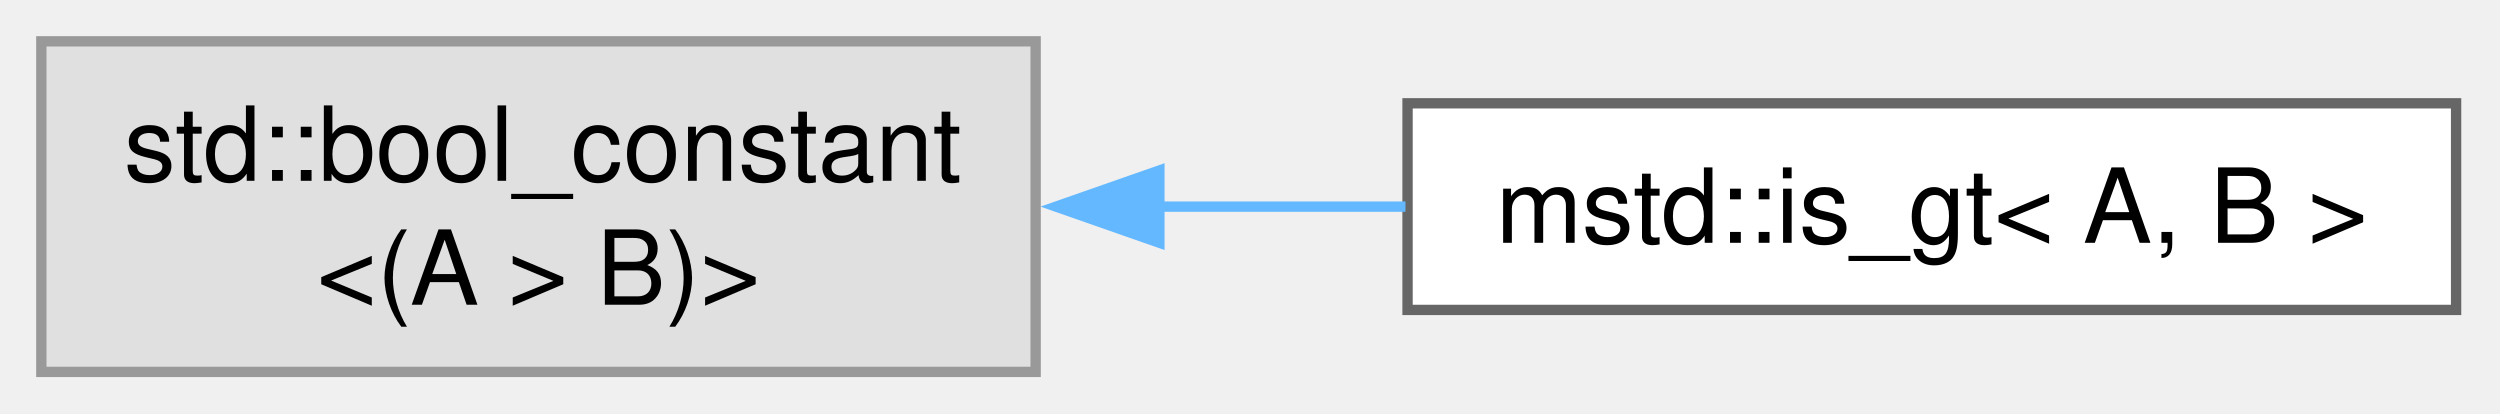
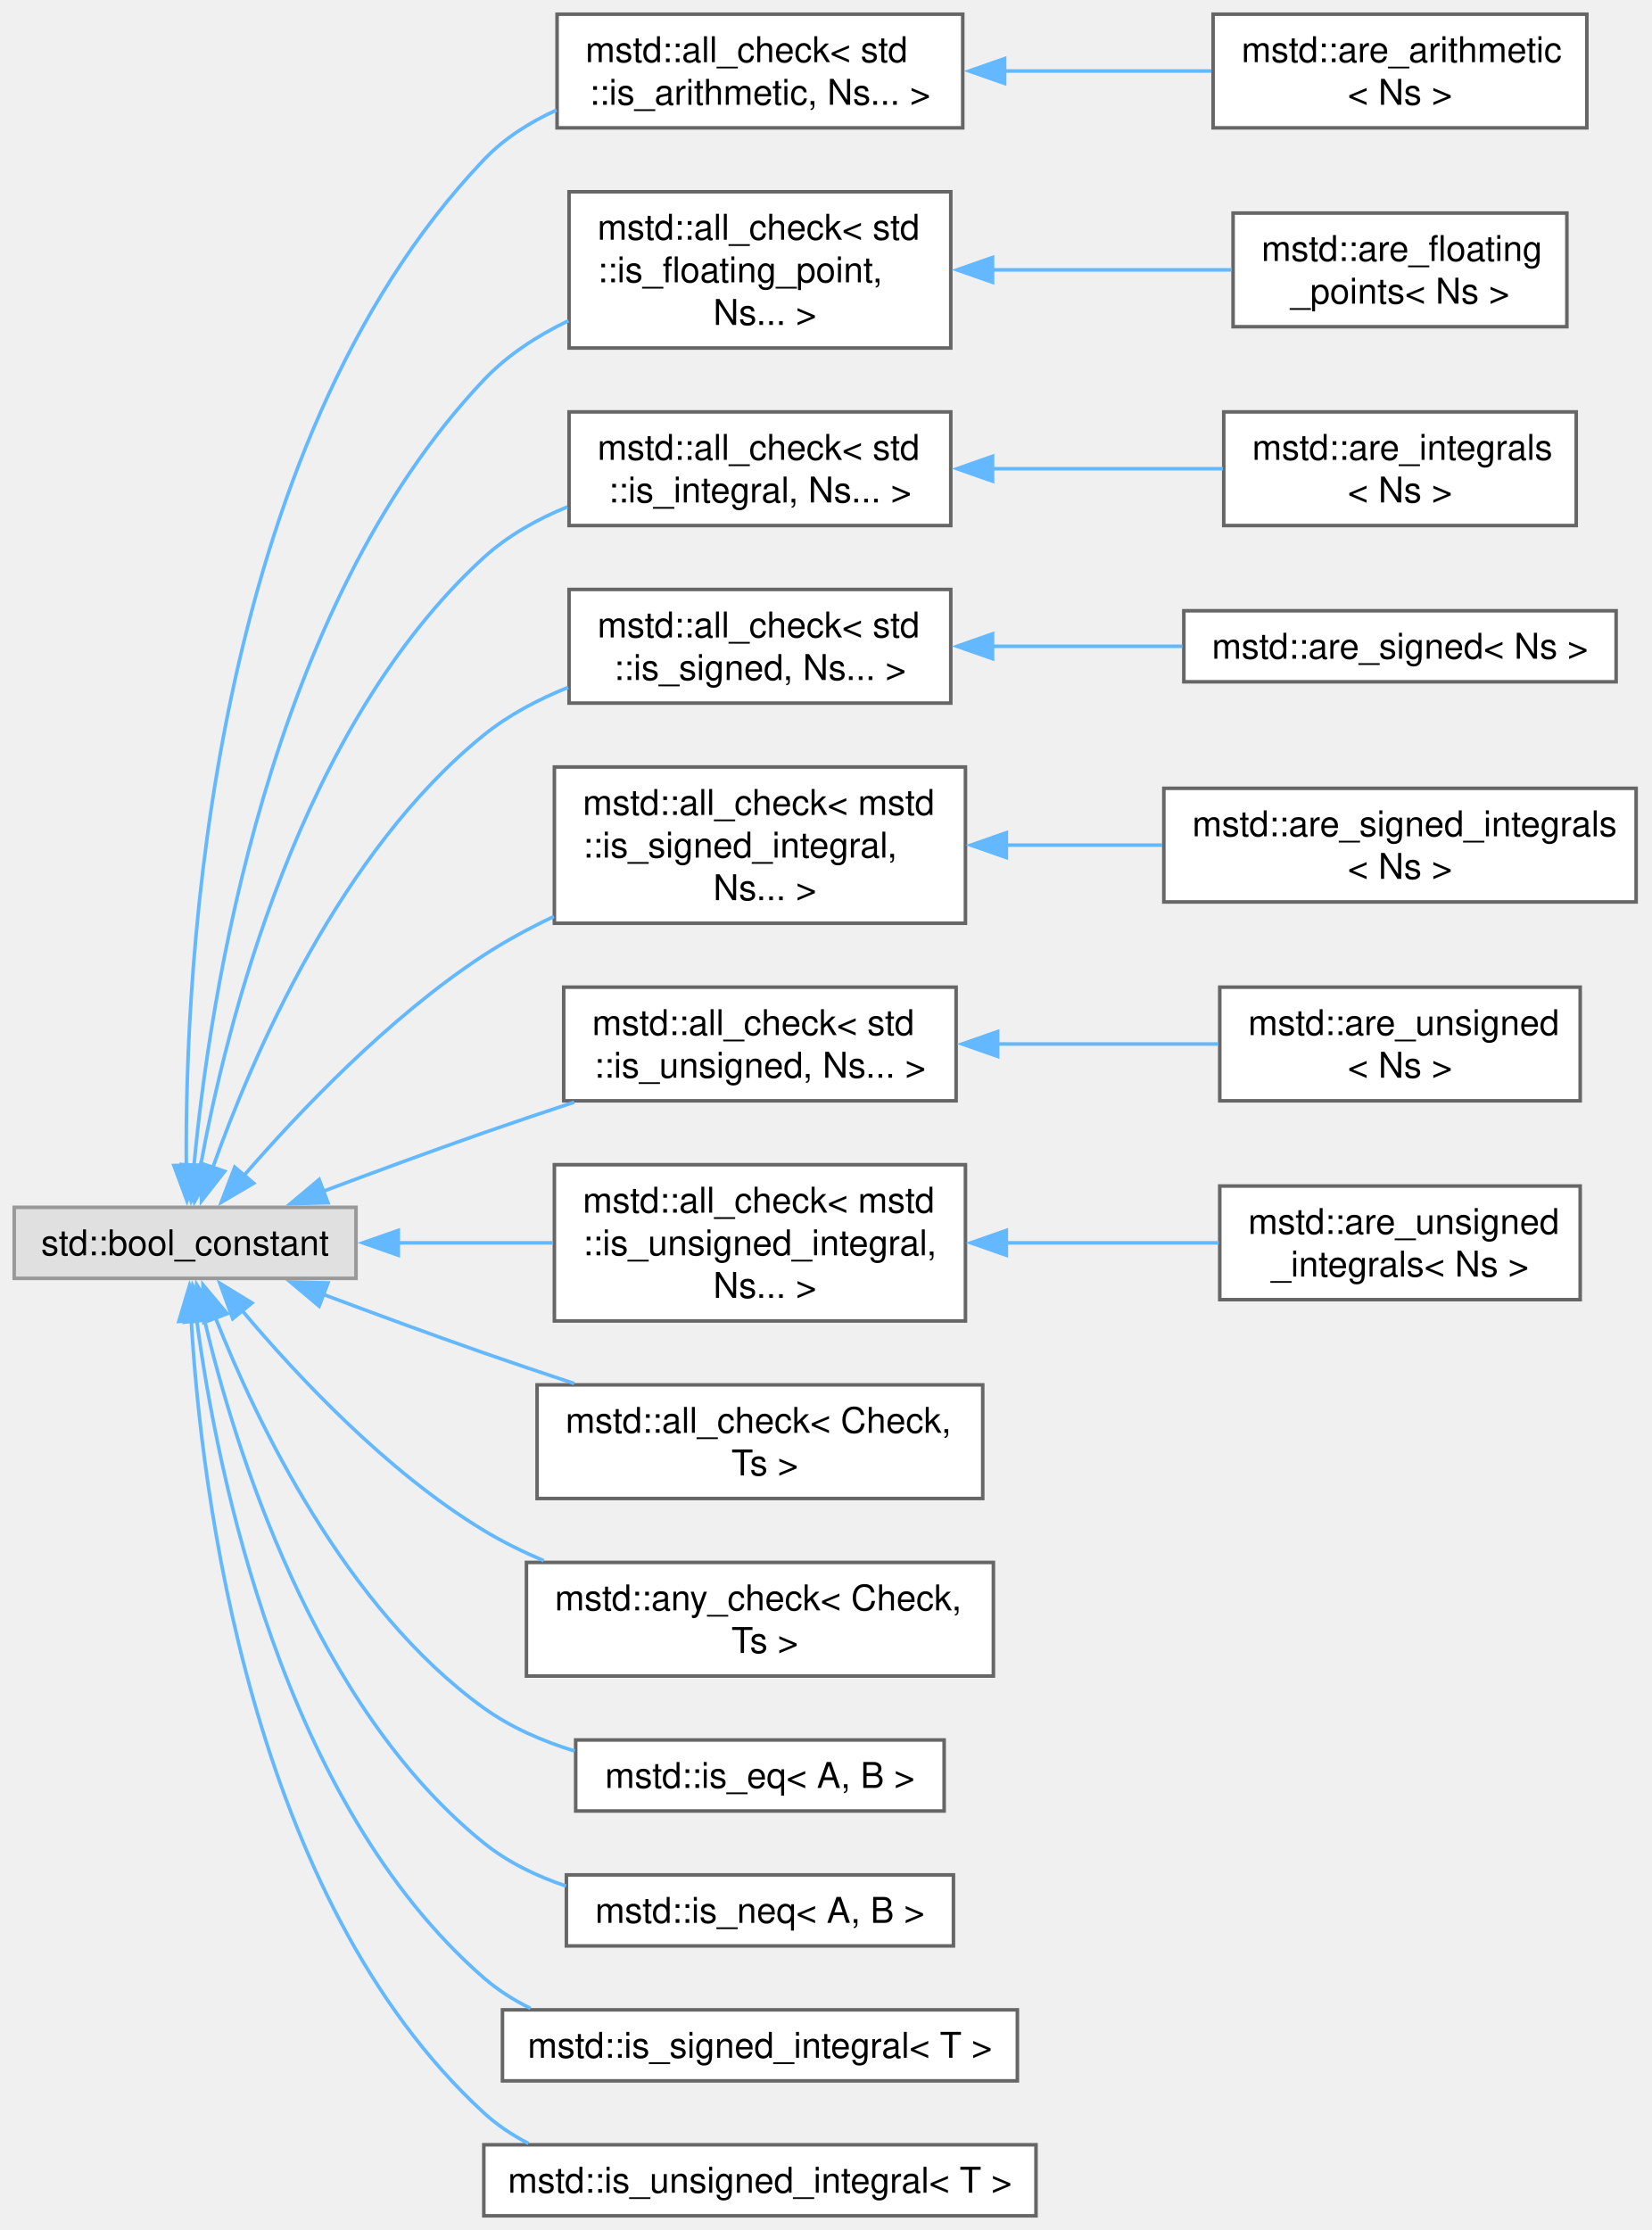
- <svg xmlns="http://www.w3.org/2000/svg" xmlns:xlink="http://www.w3.org/1999/xlink" width="242pt" height="40pt" viewBox="0.00 0.00 242.00 40.00">
-   <g id="graph0" class="graph" transform="scale(1 1) rotate(0) translate(4 36)">
+ <svg xmlns="http://www.w3.org/2000/svg" xmlns:xlink="http://www.w3.org/1999/xlink" width="465pt" height="628pt" viewBox="0.00 0.00 465.00 628.00">
+   <g id="graph0" class="graph" transform="scale(1 1) rotate(0) translate(4 624)">
    <g id="Node000000" class="node">
      <g id="a_Node000000">
        <a xlink:title=" ">
-           <polygon fill="#e0e0e0" stroke="#999999" points="96.25,-32 0,-32 0,0 96.25,0 96.25,-32" />
-           <text xml:space="preserve" text-anchor="start" x="8" y="-18.5" font-family="Helvetica,sans-Serif" font-size="10.00">std::bool_constant</text>
-           <text xml:space="preserve" text-anchor="middle" x="48.12" y="-6.5" font-family="Helvetica,sans-Serif" font-size="10.00">&lt;(A &gt; B)&gt;</text>
+           <polygon fill="#e0e0e0" stroke="#999999" points="96.25,-284 0,-284 0,-264 96.25,-264 96.25,-284" />
+           <text xml:space="preserve" text-anchor="middle" x="48.12" y="-270.5" font-family="Helvetica,sans-Serif" font-size="10.00">std::bool_constant</text>
        </a>
      </g>
    </g>
    <g id="Node000001" class="node">
      <g id="a_Node000001">
-         <a xlink:href="da/dba/structmstd_1_1is__gt.html" target="_top" xlink:title=" ">
-           <polygon fill="white" stroke="#666666" points="233.75,-26 132.25,-26 132.25,-6 233.75,-6 233.75,-26" />
-           <text xml:space="preserve" text-anchor="middle" x="183" y="-12.5" font-family="Helvetica,sans-Serif" font-size="10.00">mstd::is_gt&lt; A, B &gt;</text>
-         </a>
-       </g>
-     </g>
-     <g id="edge144_Node000000_Node000001" class="edge">
-       <g id="a_edge144_Node000000_Node000001">
-         <a xlink:title=" ">
-           <path fill="none" stroke="#63b8ff" d="M108.22,-16C116.17,-16 124.27,-16 132.05,-16" />
-           <polygon fill="#63b8ff" stroke="#63b8ff" points="108.23,-12.5 98.23,-16 108.23,-19.5 108.23,-12.5" />
+         <a xlink:href="dd/def/structmstd_1_1all__check.html" target="_top" xlink:title=" ">
+           <polygon fill="white" stroke="#666666" points="267.12,-620 152.88,-620 152.88,-588 267.12,-588 267.12,-620" />
+           <text xml:space="preserve" text-anchor="start" x="160.88" y="-606.5" font-family="Helvetica,sans-Serif" font-size="10.00">mstd::all_check&lt; std</text>
+           <text xml:space="preserve" text-anchor="middle" x="210" y="-594.5" font-family="Helvetica,sans-Serif" font-size="10.00">::is_arithmetic, Ns... &gt;</text>
+         </a>
+       </g>
+     </g>
+     <g id="edge124_Node000000_Node000001" class="edge">
+       <g id="a_edge124_Node000000_Node000001">
+         <a xlink:title=" ">
+           <path fill="none" stroke="#63b8ff" d="M48.47,-295.74C48.03,-350.87 54.64,-497.5 132.25,-579 137.95,-584.99 145.1,-589.54 152.73,-593.01" />
+           <polygon fill="#63b8ff" stroke="#63b8ff" points="51.97,-295.9 48.65,-285.84 44.97,-295.78 51.97,-295.9" />
+         </a>
+       </g>
+     </g>
+     <g id="Node000003" class="node">
+       <g id="a_Node000003">
+         <a xlink:href="dd/def/structmstd_1_1all__check.html" target="_top" xlink:title=" ">
+           <polygon fill="white" stroke="#666666" points="263.75,-570 156.25,-570 156.25,-526 263.75,-526 263.75,-570" />
+           <text xml:space="preserve" text-anchor="start" x="164.25" y="-556.5" font-family="Helvetica,sans-Serif" font-size="10.00">mstd::all_check&lt; std</text>
+           <text xml:space="preserve" text-anchor="start" x="164.25" y="-544.5" font-family="Helvetica,sans-Serif" font-size="10.00">::is_floating_point,</text>
+           <text xml:space="preserve" text-anchor="middle" x="210" y="-532.5" font-family="Helvetica,sans-Serif" font-size="10.00"> Ns... &gt;</text>
+         </a>
+       </g>
+     </g>
+     <g id="edge126_Node000000_Node000003" class="edge">
+       <g id="a_edge126_Node000000_Node000003">
+         <a xlink:title=" ">
+           <path fill="none" stroke="#63b8ff" d="M50.62,-295.65C54.96,-342.2 71.43,-452.79 132.25,-517 138.87,-523.99 147.28,-529.45 156.1,-533.69" />
+           <polygon fill="#63b8ff" stroke="#63b8ff" points="54.12,-295.5 49.82,-285.82 47.14,-296.07 54.12,-295.5" />
+         </a>
+       </g>
+     </g>
+     <g id="Node000005" class="node">
+       <g id="a_Node000005">
+         <a xlink:href="dd/def/structmstd_1_1all__check.html" target="_top" xlink:title=" ">
+           <polygon fill="white" stroke="#666666" points="263.75,-508 156.25,-508 156.25,-476 263.75,-476 263.75,-508" />
+           <text xml:space="preserve" text-anchor="start" x="164.25" y="-494.5" font-family="Helvetica,sans-Serif" font-size="10.00">mstd::all_check&lt; std</text>
+           <text xml:space="preserve" text-anchor="middle" x="210" y="-482.5" font-family="Helvetica,sans-Serif" font-size="10.00">::is_integral, Ns... &gt;</text>
+         </a>
+       </g>
+     </g>
+     <g id="edge128_Node000000_Node000005" class="edge">
+       <g id="a_edge128_Node000000_Node000005">
+         <a xlink:title=" ">
+           <path fill="none" stroke="#63b8ff" d="M52.39,-295.18C59.57,-334.66 80.45,-419.75 132.25,-467 138.98,-473.14 147.24,-477.77 155.82,-481.27" />
+           <polygon fill="#63b8ff" stroke="#63b8ff" points="55.88,-294.84 50.77,-285.57 48.98,-296.01 55.88,-294.84" />
+         </a>
+       </g>
+     </g>
+     <g id="Node000007" class="node">
+       <g id="a_Node000007">
+         <a xlink:href="dd/def/structmstd_1_1all__check.html" target="_top" xlink:title=" ">
+           <polygon fill="white" stroke="#666666" points="263.75,-458 156.25,-458 156.25,-426 263.75,-426 263.75,-458" />
+           <text xml:space="preserve" text-anchor="start" x="164.25" y="-444.5" font-family="Helvetica,sans-Serif" font-size="10.00">mstd::all_check&lt; std</text>
+           <text xml:space="preserve" text-anchor="middle" x="210" y="-432.5" font-family="Helvetica,sans-Serif" font-size="10.00">::is_signed, Ns... &gt;</text>
+         </a>
+       </g>
+     </g>
+     <g id="edge130_Node000000_Node000007" class="edge">
+       <g id="a_edge130_Node000000_Node000007">
+         <a xlink:title=" ">
+           <path fill="none" stroke="#63b8ff" d="M55.94,-295.23C67.01,-326.39 91.83,-384.34 132.25,-417 139.23,-422.64 147.51,-427.02 156.01,-430.42" />
+           <polygon fill="#63b8ff" stroke="#63b8ff" points="59.27,-294.14 52.74,-285.79 52.64,-296.39 59.27,-294.14" />
+         </a>
+       </g>
+     </g>
+     <g id="Node000009" class="node">
+       <g id="a_Node000009">
+         <a xlink:href="dd/def/structmstd_1_1all__check.html" target="_top" xlink:title=" ">
+           <polygon fill="white" stroke="#666666" points="267.88,-408 152.12,-408 152.12,-364 267.88,-364 267.88,-408" />
+           <text xml:space="preserve" text-anchor="start" x="160.12" y="-394.5" font-family="Helvetica,sans-Serif" font-size="10.00">mstd::all_check&lt; mstd</text>
+           <text xml:space="preserve" text-anchor="start" x="160.12" y="-382.5" font-family="Helvetica,sans-Serif" font-size="10.00">::is_signed_integral,</text>
+           <text xml:space="preserve" text-anchor="middle" x="210" y="-370.5" font-family="Helvetica,sans-Serif" font-size="10.00"> Ns... &gt;</text>
+         </a>
+       </g>
+     </g>
+     <g id="edge132_Node000000_Node000009" class="edge">
+       <g id="a_edge132_Node000000_Node000009">
+         <a xlink:title=" ">
+           <path fill="none" stroke="#63b8ff" d="M64.51,-292.74C80.05,-310.69 105.52,-337.56 132.25,-355 138.39,-359.01 145.13,-362.64 151.98,-365.91" />
+           <polygon fill="#63b8ff" stroke="#63b8ff" points="67.44,-290.79 58.31,-285.42 62.1,-295.31 67.44,-290.79" />
+         </a>
+       </g>
+     </g>
+     <g id="Node000011" class="node">
+       <g id="a_Node000011">
+         <a xlink:href="dd/def/structmstd_1_1all__check.html" target="_top" xlink:title=" ">
+           <polygon fill="white" stroke="#666666" points="265.25,-346 154.75,-346 154.75,-314 265.25,-314 265.25,-346" />
+           <text xml:space="preserve" text-anchor="start" x="162.75" y="-332.5" font-family="Helvetica,sans-Serif" font-size="10.00">mstd::all_check&lt; std</text>
+           <text xml:space="preserve" text-anchor="middle" x="210" y="-320.5" font-family="Helvetica,sans-Serif" font-size="10.00">::is_unsigned, Ns... &gt;</text>
+         </a>
+       </g>
+     </g>
+     <g id="edge134_Node000000_Node000011" class="edge">
+       <g id="a_edge134_Node000000_Node000011">
+         <a xlink:title=" ">
+           <path fill="none" stroke="#63b8ff" d="M86.74,-288.41C100.96,-293.75 117.3,-299.78 132.25,-305 140.45,-307.86 149.18,-310.81 157.71,-313.62" />
+           <polygon fill="#63b8ff" stroke="#63b8ff" points="88.36,-285.28 77.77,-285.02 85.88,-291.83 88.36,-285.28" />
+         </a>
+       </g>
+     </g>
+     <g id="Node000013" class="node">
+       <g id="a_Node000013">
+         <a xlink:href="dd/def/structmstd_1_1all__check.html" target="_top" xlink:title=" ">
+           <polygon fill="white" stroke="#666666" points="267.88,-296 152.12,-296 152.12,-252 267.88,-252 267.88,-296" />
+           <text xml:space="preserve" text-anchor="start" x="160.12" y="-282.5" font-family="Helvetica,sans-Serif" font-size="10.00">mstd::all_check&lt; mstd</text>
+           <text xml:space="preserve" text-anchor="start" x="160.12" y="-270.5" font-family="Helvetica,sans-Serif" font-size="10.00">::is_unsigned_integral,</text>
+           <text xml:space="preserve" text-anchor="middle" x="210" y="-258.5" font-family="Helvetica,sans-Serif" font-size="10.00"> Ns... &gt;</text>
+         </a>
+       </g>
+     </g>
+     <g id="edge136_Node000000_Node000013" class="edge">
+       <g id="a_edge136_Node000000_Node000013">
+         <a xlink:title=" ">
+           <path fill="none" stroke="#63b8ff" d="M107.9,-274C122.22,-274 137.52,-274 151.76,-274" />
+           <polygon fill="#63b8ff" stroke="#63b8ff" points="108.17,-270.5 98.17,-274 108.17,-277.5 108.17,-270.5" />
+         </a>
+       </g>
+     </g>
+     <g id="Node000015" class="node">
+       <g id="a_Node000015">
+         <a xlink:href="dd/def/structmstd_1_1all__check.html" target="_top" xlink:title=" ">
+           <polygon fill="white" stroke="#666666" points="272.75,-234 147.25,-234 147.25,-202 272.75,-202 272.75,-234" />
+           <text xml:space="preserve" text-anchor="start" x="155.25" y="-220.5" font-family="Helvetica,sans-Serif" font-size="10.00">mstd::all_check&lt; Check,</text>
+           <text xml:space="preserve" text-anchor="middle" x="210" y="-208.5" font-family="Helvetica,sans-Serif" font-size="10.00"> Ts &gt;</text>
+         </a>
+       </g>
+     </g>
+     <g id="edge138_Node000000_Node000015" class="edge">
+       <g id="a_edge138_Node000000_Node000015">
+         <a xlink:title=" ">
+           <path fill="none" stroke="#63b8ff" d="M86.74,-259.59C100.96,-254.25 117.3,-248.22 132.25,-243 140.45,-240.14 149.18,-237.19 157.71,-234.38" />
+           <polygon fill="#63b8ff" stroke="#63b8ff" points="85.88,-256.17 77.77,-262.98 88.36,-262.72 85.88,-256.17" />
+         </a>
+       </g>
+     </g>
+     <g id="Node000016" class="node">
+       <g id="a_Node000016">
+         <a xlink:href="d4/ddb/structmstd_1_1any__check.html" target="_top" xlink:title=" ">
+           <polygon fill="white" stroke="#666666" points="275.75,-184 144.25,-184 144.25,-152 275.75,-152 275.75,-184" />
+           <text xml:space="preserve" text-anchor="start" x="152.25" y="-170.5" font-family="Helvetica,sans-Serif" font-size="10.00">mstd::any_check&lt; Check,</text>
+           <text xml:space="preserve" text-anchor="middle" x="210" y="-158.5" font-family="Helvetica,sans-Serif" font-size="10.00"> Ts &gt;</text>
+         </a>
+       </g>
+     </g>
+     <g id="edge139_Node000000_Node000016" class="edge">
+       <g id="a_edge139_Node000000_Node000016">
+         <a xlink:title=" ">
+           <path fill="none" stroke="#63b8ff" d="M64.22,-254.89C79.56,-236.64 104.92,-209.52 132.25,-193 137.53,-189.81 143.26,-186.98 149.13,-184.48" />
+           <polygon fill="#63b8ff" stroke="#63b8ff" points="61.54,-252.64 57.92,-262.6 66.96,-257.07 61.54,-252.64" />
+         </a>
+       </g>
+     </g>
+     <g id="Node000017" class="node">
+       <g id="a_Node000017">
+         <a xlink:href="de/d88/structmstd_1_1is__eq.html" target="_top" xlink:title=" ">
+           <polygon fill="white" stroke="#666666" points="261.88,-134 158.12,-134 158.12,-114 261.88,-114 261.88,-134" />
+           <text xml:space="preserve" text-anchor="middle" x="210" y="-120.5" font-family="Helvetica,sans-Serif" font-size="10.00">mstd::is_eq&lt; A, B &gt;</text>
+         </a>
+       </g>
+     </g>
+     <g id="edge140_Node000000_Node000017" class="edge">
+       <g id="a_edge140_Node000000_Node000017">
+         <a xlink:title=" ">
+           <path fill="none" stroke="#63b8ff" d="M56.66,-252.94C68.23,-223.65 93.25,-171.08 132.25,-143 139.83,-137.55 148.79,-133.65 157.87,-130.87" />
+           <polygon fill="#63b8ff" stroke="#63b8ff" points="53.43,-251.58 53.17,-262.17 59.97,-254.05 53.43,-251.58" />
+         </a>
+       </g>
+     </g>
+     <g id="Node000018" class="node">
+       <g id="a_Node000018">
+         <a xlink:href="db/dab/structmstd_1_1is__neq.html" target="_top" xlink:title=" ">
+           <polygon fill="white" stroke="#666666" points="264.5,-96 155.5,-96 155.5,-76 264.5,-76 264.5,-96" />
+           <text xml:space="preserve" text-anchor="middle" x="210" y="-82.5" font-family="Helvetica,sans-Serif" font-size="10.00">mstd::is_neq&lt; A, B &gt;</text>
+         </a>
+       </g>
+     </g>
+     <g id="edge141_Node000000_Node000018" class="edge">
+       <g id="a_edge141_Node000000_Node000018">
+         <a xlink:title=" ">
+           <path fill="none" stroke="#63b8ff" d="M53.49,-252.64C62.03,-216.52 84.42,-143.53 132.25,-105 138.98,-99.57 147.05,-95.67 155.39,-92.86" />
+           <polygon fill="#63b8ff" stroke="#63b8ff" points="50.1,-251.77 51.36,-262.29 56.94,-253.28 50.1,-251.77" />
+         </a>
+       </g>
+     </g>
+     <g id="Node000019" class="node">
+       <g id="a_Node000019">
+         <a xlink:href="d4/d14/structmstd_1_1is__signed__integral.html" target="_top" xlink:title=" ">
+           <polygon fill="white" stroke="#666666" points="282.5,-58 137.5,-58 137.5,-38 282.5,-38 282.5,-58" />
+           <text xml:space="preserve" text-anchor="middle" x="210" y="-44.5" font-family="Helvetica,sans-Serif" font-size="10.00">mstd::is_signed_integral&lt; T &gt;</text>
+         </a>
+       </g>
+     </g>
+     <g id="edge142_Node000000_Node000019" class="edge">
+       <g id="a_edge142_Node000000_Node000019">
+         <a xlink:title=" ">
+           <path fill="none" stroke="#63b8ff" d="M51.42,-252.09C57.07,-209.7 75.58,-116.29 132.25,-67 136.19,-63.58 140.64,-60.75 145.38,-58.42" />
+           <polygon fill="#63b8ff" stroke="#63b8ff" points="47.95,-251.66 50.23,-262 54.9,-252.49 47.95,-251.66" />
+         </a>
+       </g>
+     </g>
+     <g id="Node000020" class="node">
+       <g id="a_Node000020">
+         <a xlink:href="d6/db1/structmstd_1_1is__unsigned__integral.html" target="_top" xlink:title=" ">
+           <polygon fill="white" stroke="#666666" points="287.75,-20 132.25,-20 132.25,0 287.75,0 287.75,-20" />
+           <text xml:space="preserve" text-anchor="middle" x="210" y="-6.5" font-family="Helvetica,sans-Serif" font-size="10.00">mstd::is_unsigned_integral&lt; T &gt;</text>
+         </a>
+       </g>
+     </g>
+     <g id="edge143_Node000000_Node000020" class="edge">
+       <g id="a_edge143_Node000000_Node000020">
+         <a xlink:title=" ">
+           <path fill="none" stroke="#63b8ff" d="M49.85,-252.13C52.68,-204.25 66.36,-89.55 132.25,-29 135.99,-25.56 140.25,-22.72 144.81,-20.38" />
+           <polygon fill="#63b8ff" stroke="#63b8ff" points="46.36,-251.86 49.39,-262.02 53.36,-252.19 46.36,-251.86" />
+         </a>
+       </g>
+     </g>
+     <g id="Node000002" class="node">
+       <g id="a_Node000002">
+         <a xlink:href="d6/dbb/structmstd_1_1are__arithmetic.html" target="_top" xlink:title=" ">
+           <polygon fill="white" stroke="#666666" points="442.88,-620 337.62,-620 337.62,-588 442.88,-588 442.88,-620" />
+           <text xml:space="preserve" text-anchor="start" x="345.62" y="-606.5" font-family="Helvetica,sans-Serif" font-size="10.00">mstd::are_arithmetic</text>
+           <text xml:space="preserve" text-anchor="middle" x="390.25" y="-594.5" font-family="Helvetica,sans-Serif" font-size="10.00">&lt; Ns &gt;</text>
+         </a>
+       </g>
+     </g>
+     <g id="edge125_Node000001_Node000002" class="edge">
+       <g id="a_edge125_Node000001_Node000002">
+         <a xlink:title=" ">
+           <path fill="none" stroke="#63b8ff" d="M278.89,-604C298.21,-604 318.94,-604 337.15,-604" />
+           <polygon fill="#63b8ff" stroke="#63b8ff" points="278.91,-600.5 268.91,-604 278.91,-607.5 278.91,-600.5" />
+         </a>
+       </g>
+     </g>
+     <g id="Node000004" class="node">
+       <g id="a_Node000004">
+         <a xlink:href="d0/d76/structmstd_1_1are__floating__points.html" target="_top" xlink:title=" ">
+           <polygon fill="white" stroke="#666666" points="437.25,-564 343.25,-564 343.25,-532 437.25,-532 437.25,-564" />
+           <text xml:space="preserve" text-anchor="start" x="351.25" y="-550.5" font-family="Helvetica,sans-Serif" font-size="10.00">mstd::are_floating</text>
+           <text xml:space="preserve" text-anchor="middle" x="390.25" y="-538.5" font-family="Helvetica,sans-Serif" font-size="10.00">_points&lt; Ns &gt;</text>
+         </a>
+       </g>
+     </g>
+     <g id="edge127_Node000003_Node000004" class="edge">
+       <g id="a_edge127_Node000003_Node000004">
+         <a xlink:title=" ">
+           <path fill="none" stroke="#63b8ff" d="M275.42,-548C297.71,-548 322.24,-548 342.81,-548" />
+           <polygon fill="#63b8ff" stroke="#63b8ff" points="275.51,-544.5 265.51,-548 275.51,-551.5 275.51,-544.5" />
+         </a>
+       </g>
+     </g>
+     <g id="Node000006" class="node">
+       <g id="a_Node000006">
+         <a xlink:href="d7/d43/structmstd_1_1are__integrals.html" target="_top" xlink:title=" ">
+           <polygon fill="white" stroke="#666666" points="439.88,-508 340.62,-508 340.62,-476 439.88,-476 439.88,-508" />
+           <text xml:space="preserve" text-anchor="start" x="348.62" y="-494.5" font-family="Helvetica,sans-Serif" font-size="10.00">mstd::are_integrals</text>
+           <text xml:space="preserve" text-anchor="middle" x="390.25" y="-482.5" font-family="Helvetica,sans-Serif" font-size="10.00">&lt; Ns &gt;</text>
+         </a>
+       </g>
+     </g>
+     <g id="edge129_Node000005_Node000006" class="edge">
+       <g id="a_edge129_Node000005_Node000006">
+         <a xlink:title=" ">
+           <path fill="none" stroke="#63b8ff" d="M275.33,-492C296.79,-492 320.33,-492 340.41,-492" />
+           <polygon fill="#63b8ff" stroke="#63b8ff" points="275.51,-488.5 265.51,-492 275.51,-495.5 275.51,-488.5" />
+         </a>
+       </g>
+     </g>
+     <g id="Node000008" class="node">
+       <g id="a_Node000008">
+         <a xlink:href="da/d8d/structmstd_1_1are__signed.html" target="_top" xlink:title=" ">
+           <polygon fill="white" stroke="#666666" points="451.12,-452 329.38,-452 329.38,-432 451.12,-432 451.12,-452" />
+           <text xml:space="preserve" text-anchor="middle" x="390.25" y="-438.5" font-family="Helvetica,sans-Serif" font-size="10.00">mstd::are_signed&lt; Ns &gt;</text>
+         </a>
+       </g>
+     </g>
+     <g id="edge131_Node000007_Node000008" class="edge">
+       <g id="a_edge131_Node000007_Node000008">
+         <a xlink:title=" ">
+           <path fill="none" stroke="#63b8ff" d="M275.27,-442C292.78,-442 311.67,-442 328.95,-442" />
+           <polygon fill="#63b8ff" stroke="#63b8ff" points="275.51,-438.5 265.51,-442 275.51,-445.5 275.51,-438.5" />
+         </a>
+       </g>
+     </g>
+     <g id="Node000010" class="node">
+       <g id="a_Node000010">
+         <a xlink:href="d1/d7d/structmstd_1_1are__signed__integrals.html" target="_top" xlink:title=" ">
+           <polygon fill="white" stroke="#666666" points="456.75,-402 323.75,-402 323.75,-370 456.75,-370 456.75,-402" />
+           <text xml:space="preserve" text-anchor="start" x="331.75" y="-388.5" font-family="Helvetica,sans-Serif" font-size="10.00">mstd::are_signed_integrals</text>
+           <text xml:space="preserve" text-anchor="middle" x="390.25" y="-376.5" font-family="Helvetica,sans-Serif" font-size="10.00">&lt; Ns &gt;</text>
+         </a>
+       </g>
+     </g>
+     <g id="edge133_Node000009_Node000010" class="edge">
+       <g id="a_edge133_Node000009_Node000010">
+         <a xlink:title=" ">
+           <path fill="none" stroke="#63b8ff" d="M279.27,-386C293.71,-386 308.92,-386 323.27,-386" />
+           <polygon fill="#63b8ff" stroke="#63b8ff" points="279.4,-382.5 269.4,-386 279.4,-389.5 279.4,-382.5" />
+         </a>
+       </g>
+     </g>
+     <g id="Node000012" class="node">
+       <g id="a_Node000012">
+         <a xlink:href="dc/d2d/structmstd_1_1are__unsigned.html" target="_top" xlink:title=" ">
+           <polygon fill="white" stroke="#666666" points="441,-346 339.5,-346 339.5,-314 441,-314 441,-346" />
+           <text xml:space="preserve" text-anchor="start" x="347.5" y="-332.5" font-family="Helvetica,sans-Serif" font-size="10.00">mstd::are_unsigned</text>
+           <text xml:space="preserve" text-anchor="middle" x="390.25" y="-320.5" font-family="Helvetica,sans-Serif" font-size="10.00">&lt; Ns &gt;</text>
+         </a>
+       </g>
+     </g>
+     <g id="edge135_Node000011_Node000012" class="edge">
+       <g id="a_edge135_Node000011_Node000012">
+         <a xlink:title=" ">
+           <path fill="none" stroke="#63b8ff" d="M276.69,-330C297.3,-330 319.72,-330 339.08,-330" />
+           <polygon fill="#63b8ff" stroke="#63b8ff" points="276.96,-326.5 266.96,-330 276.96,-333.5 276.96,-326.5" />
+         </a>
+       </g>
+     </g>
+     <g id="Node000014" class="node">
+       <g id="a_Node000014">
+         <a xlink:href="d5/d54/structmstd_1_1are__unsigned__integrals.html" target="_top" xlink:title=" ">
+           <polygon fill="white" stroke="#666666" points="441,-290 339.5,-290 339.5,-258 441,-258 441,-290" />
+           <text xml:space="preserve" text-anchor="start" x="347.5" y="-276.5" font-family="Helvetica,sans-Serif" font-size="10.00">mstd::are_unsigned</text>
+           <text xml:space="preserve" text-anchor="middle" x="390.25" y="-264.5" font-family="Helvetica,sans-Serif" font-size="10.00">_integrals&lt; Ns &gt;</text>
+         </a>
+       </g>
+     </g>
+     <g id="edge137_Node000013_Node000014" class="edge">
+       <g id="a_edge137_Node000013_Node000014">
+         <a xlink:title=" ">
+           <path fill="none" stroke="#63b8ff" d="M279.13,-274C299.11,-274 320.58,-274 339.21,-274" />
+           <polygon fill="#63b8ff" stroke="#63b8ff" points="279.4,-270.5 269.4,-274 279.4,-277.5 279.4,-270.5" />
        </a>
      </g>
    </g>
  </g>
</svg>
